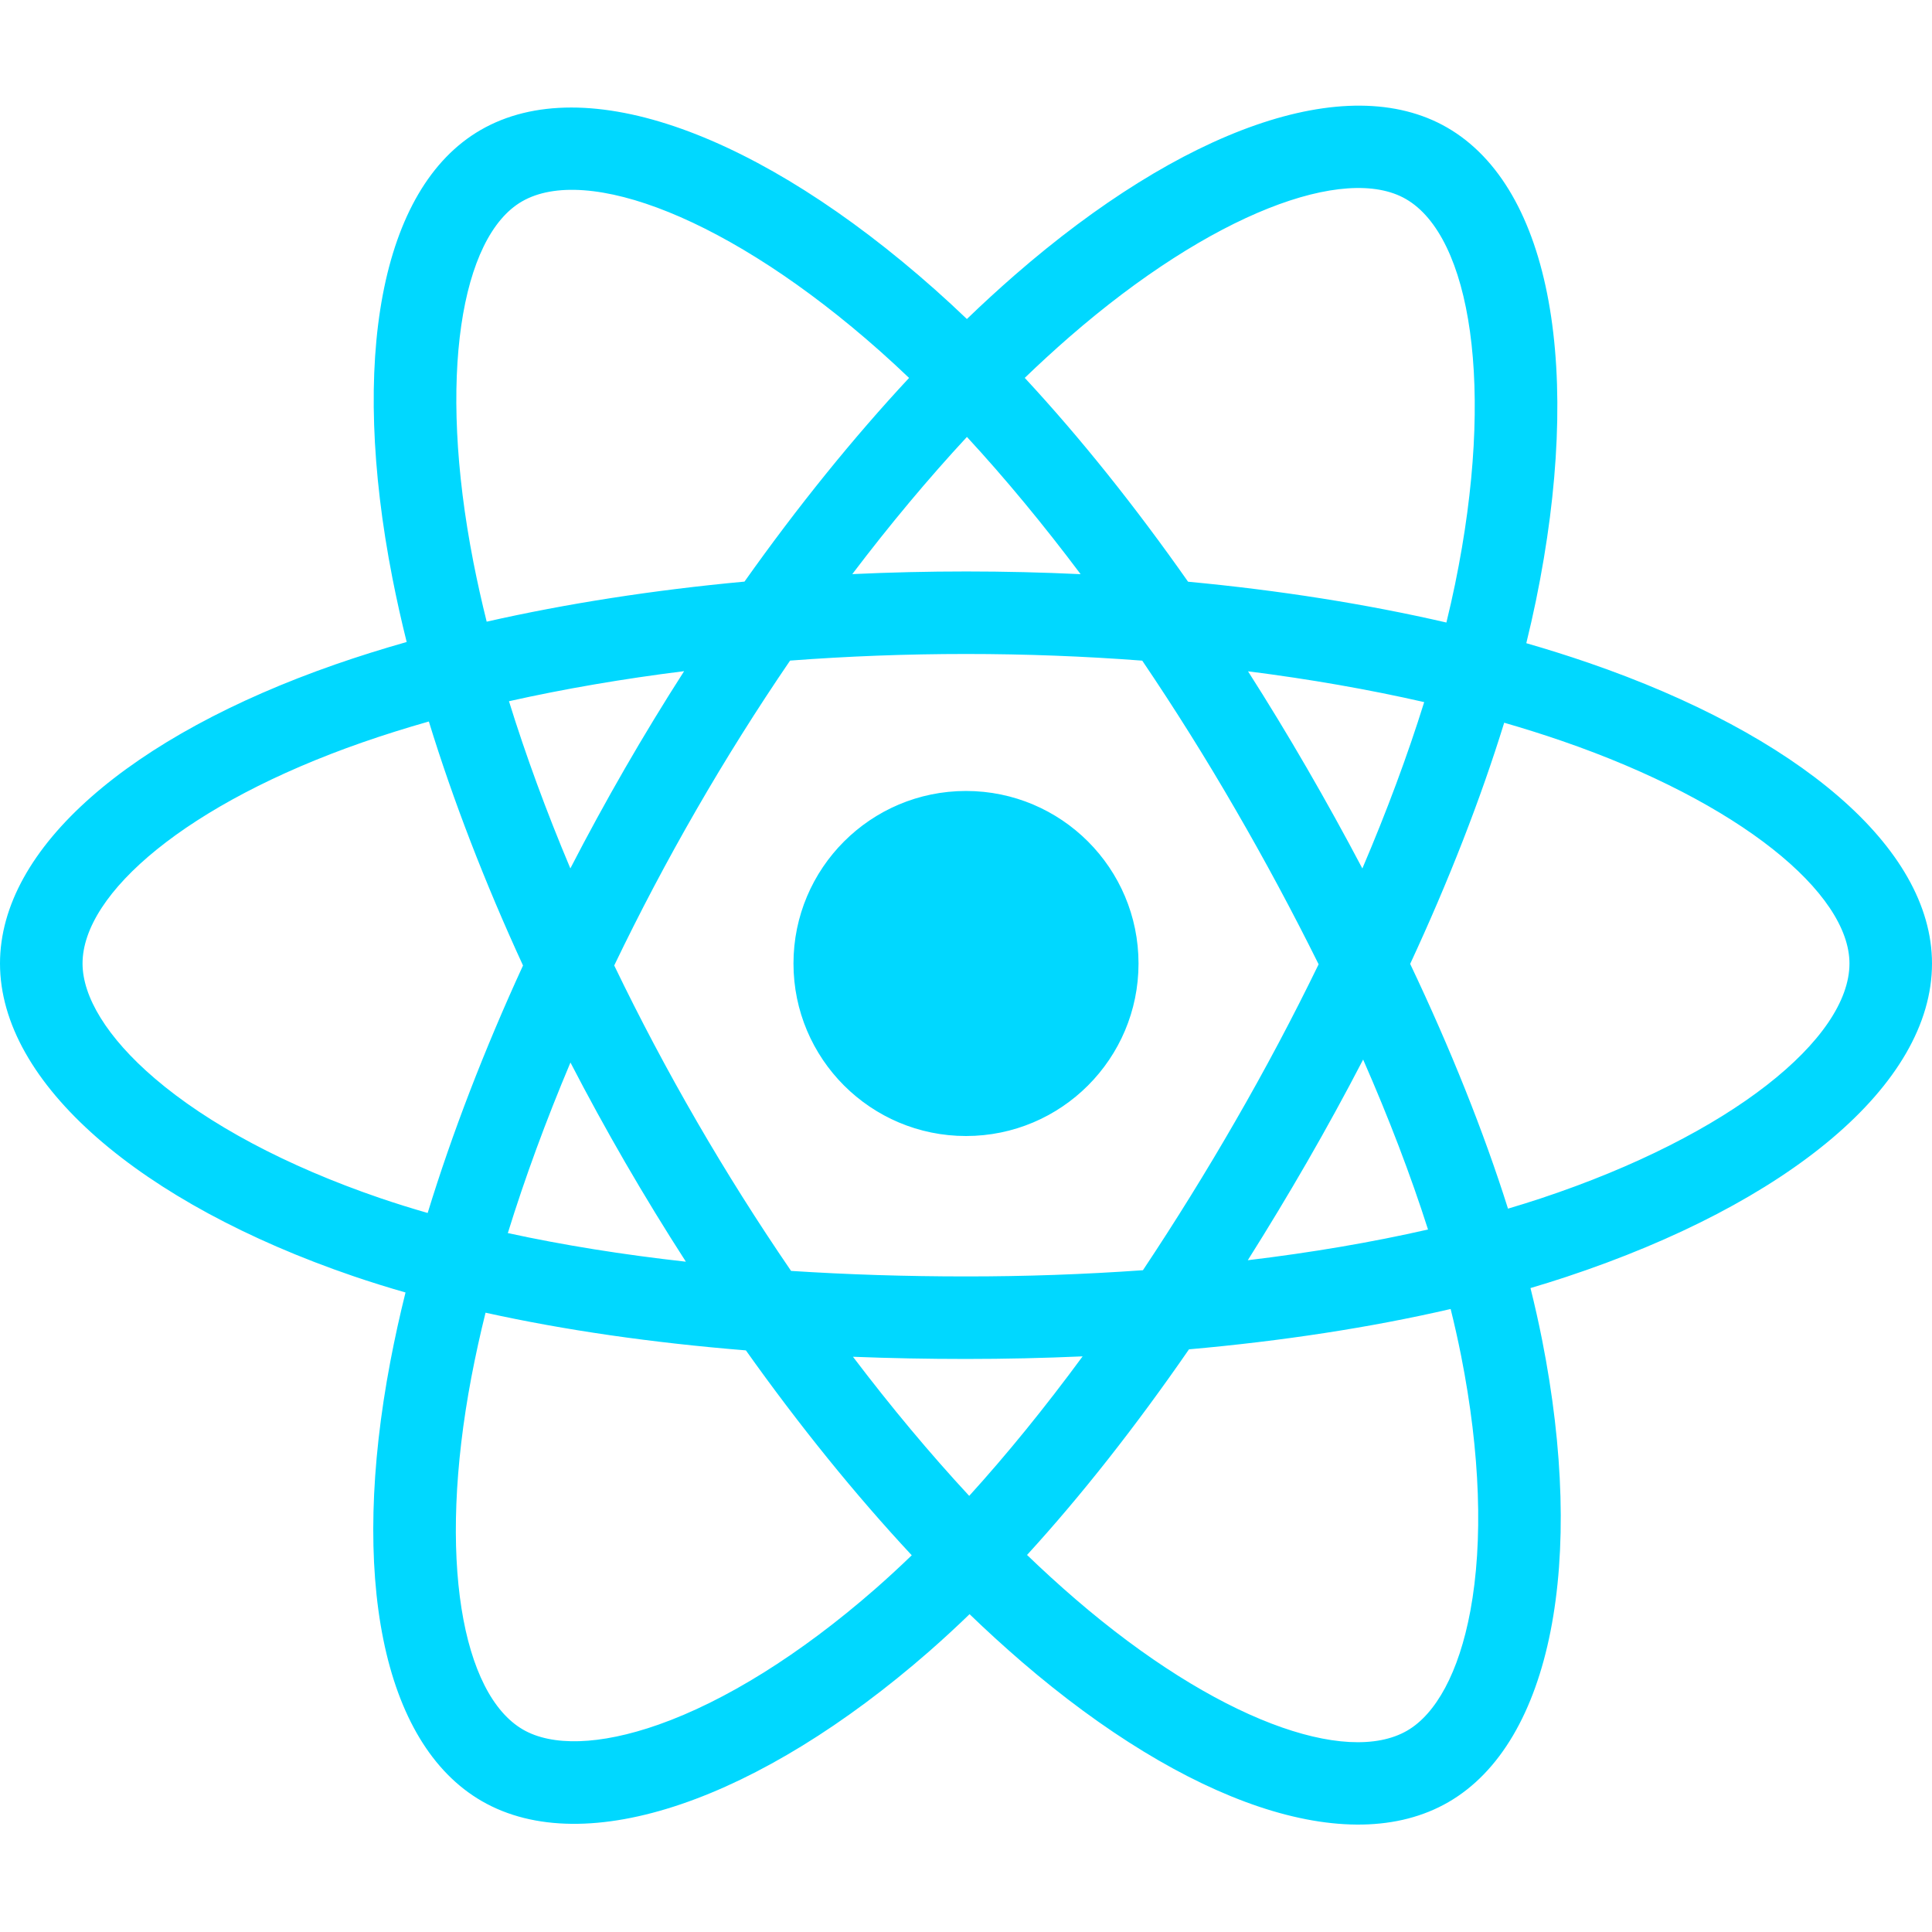
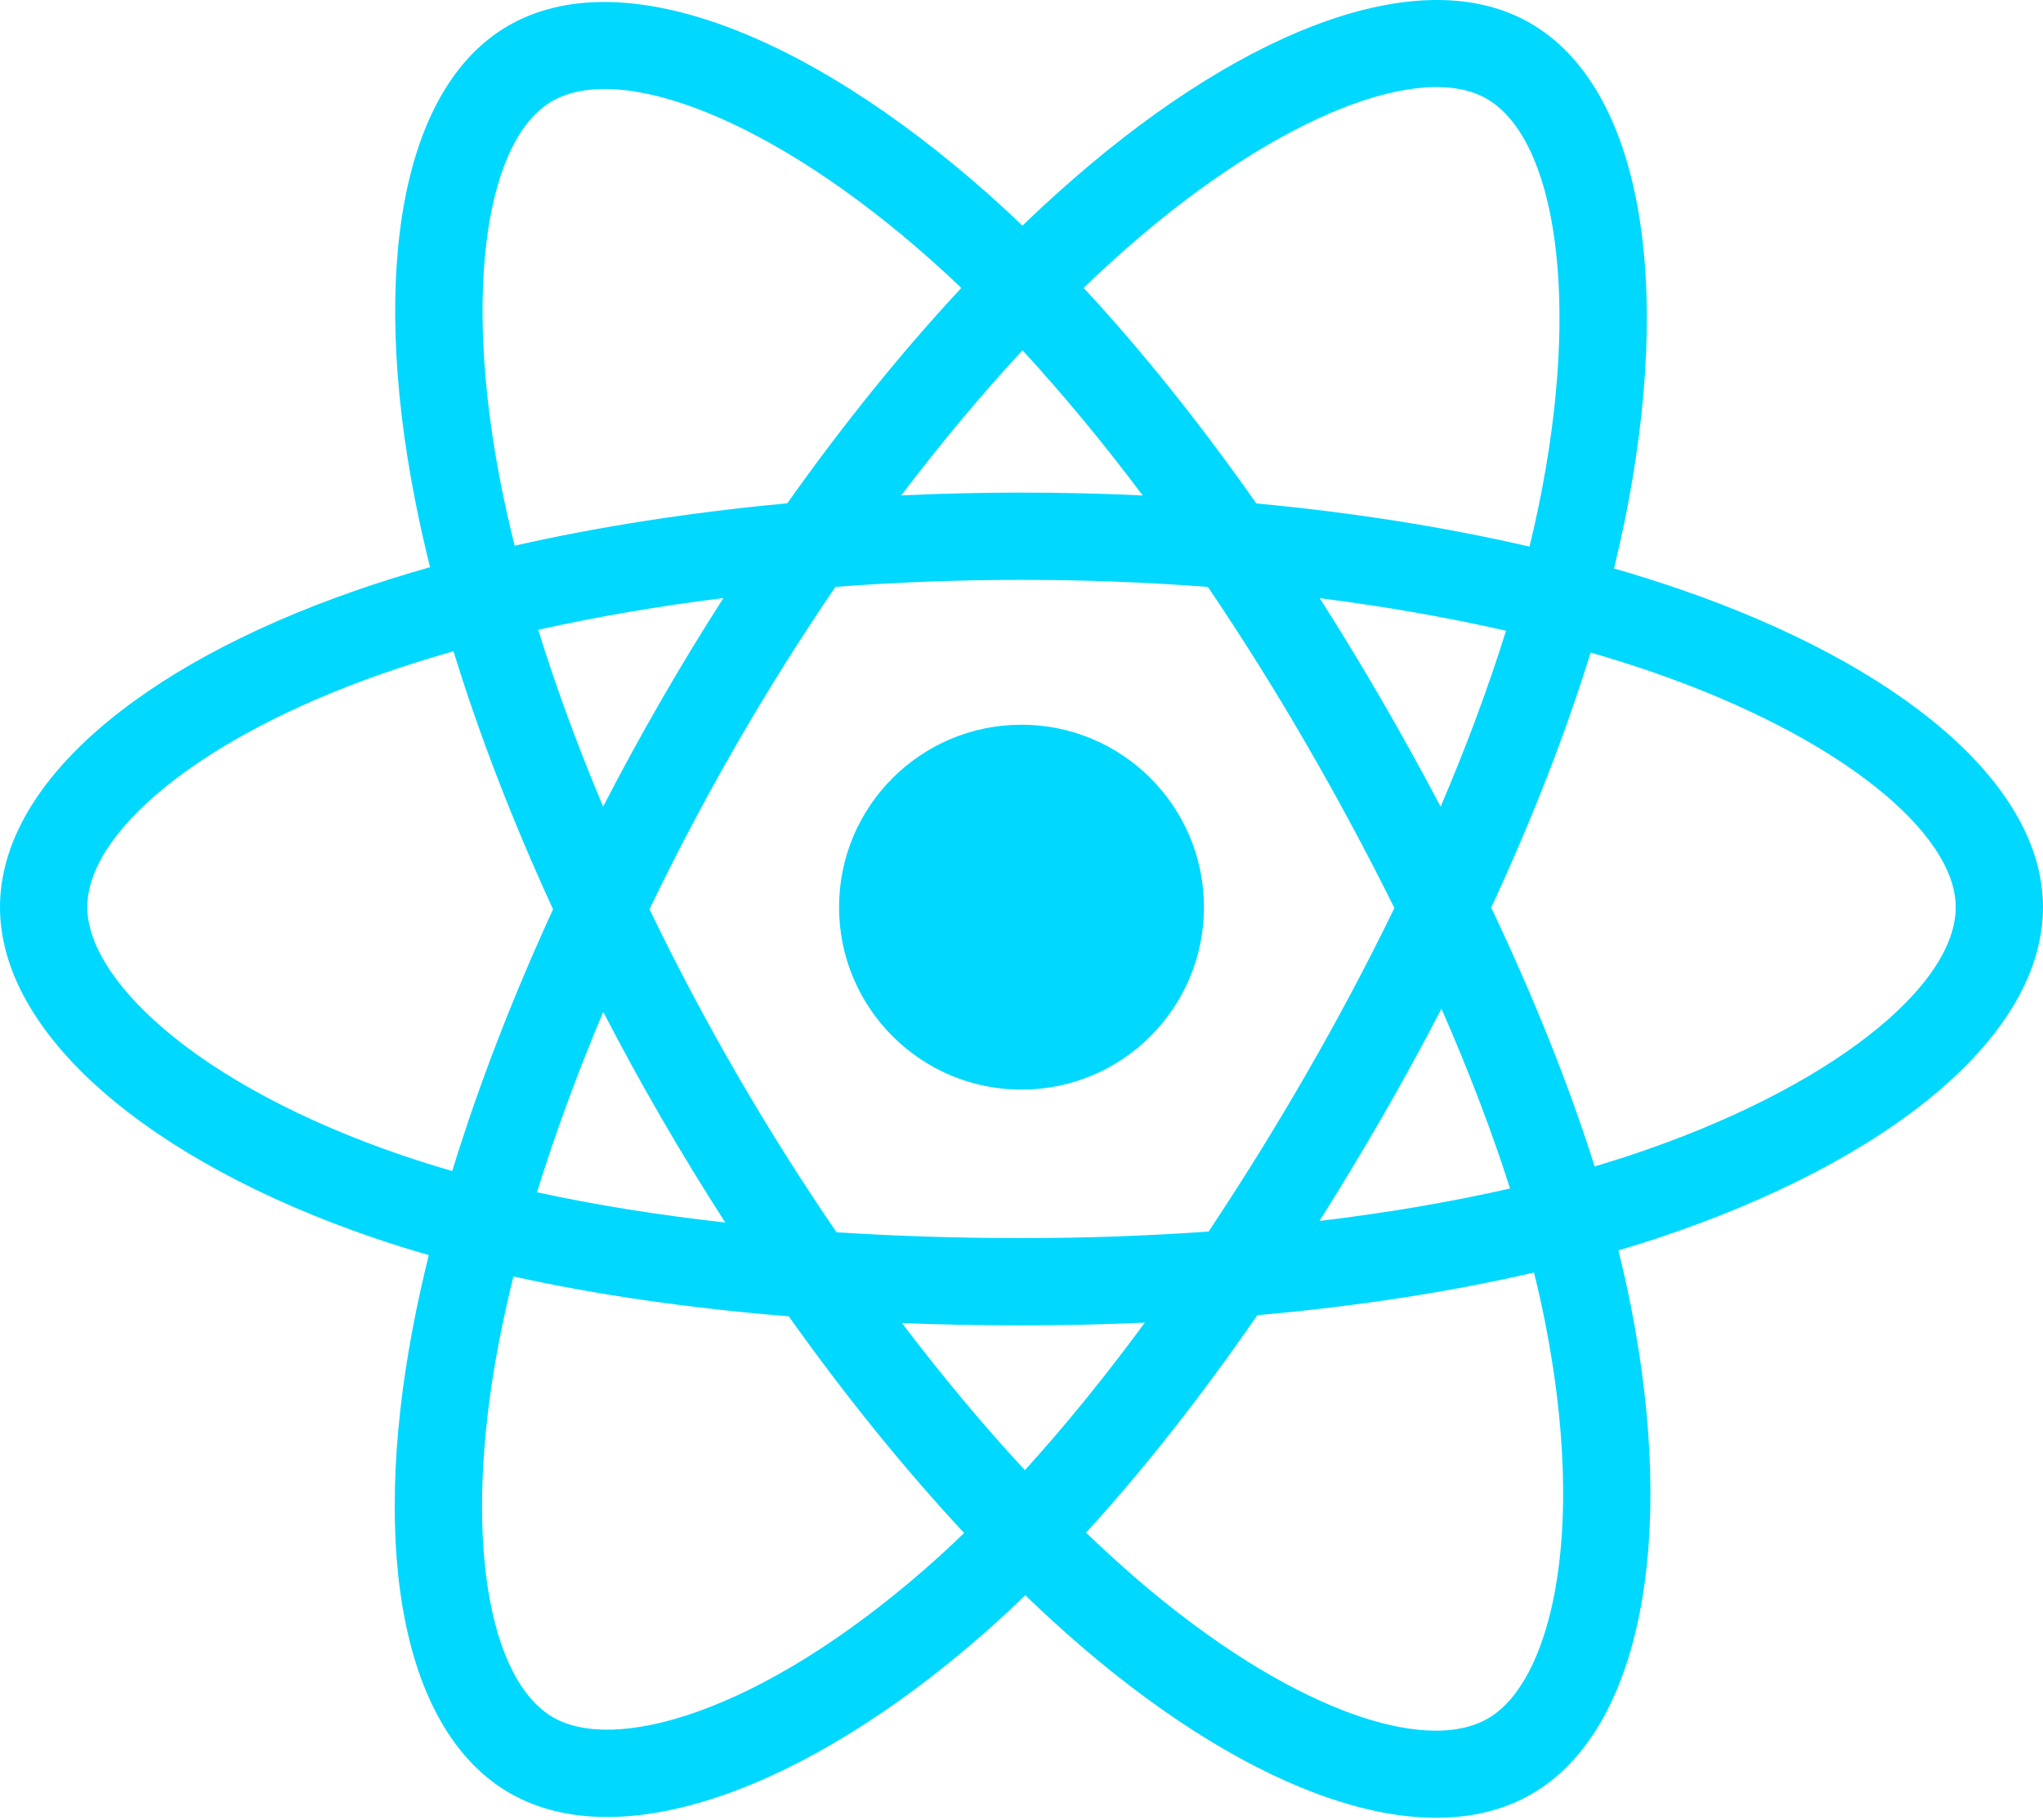
- <svg xmlns="http://www.w3.org/2000/svg" width="100" height="100" preserveAspectRatio="xMidYMid" viewBox="0 0 256 228">
+ <svg xmlns="http://www.w3.org/2000/svg" preserveAspectRatio="xMidYMid" viewBox="0 0 256 228">
  <path fill="#00D8FF" d="M210.483 73.824a171.49 171.49 0 0 0-8.24-2.597c.465-1.9.893-3.777 1.273-5.621 6.238-30.281 2.16-54.676-11.769-62.708-13.355-7.7-35.196.329-57.254 19.526a171.23 171.23 0 0 0-6.375 5.848 155.866 155.866 0 0 0-4.241-3.917C100.759 3.829 77.587-4.822 63.673 3.233 50.33 10.957 46.379 33.89 51.995 62.588a170.974 170.974 0 0 0 1.892 8.48c-3.28.932-6.445 1.924-9.474 2.98C17.309 83.498 0 98.307 0 113.668c0 15.865 18.582 31.778 46.812 41.427a145.52 145.52 0 0 0 6.921 2.165 167.467 167.467 0 0 0-2.01 9.138c-5.354 28.2-1.173 50.591 12.134 58.266 13.744 7.926 36.812-.22 59.273-19.855a145.567 145.567 0 0 0 5.342-4.923 168.064 168.064 0 0 0 6.92 6.314c21.758 18.722 43.246 26.282 56.54 18.586 13.731-7.949 18.194-32.003 12.4-61.268a145.016 145.016 0 0 0-1.535-6.842c1.62-.48 3.21-.974 4.76-1.488 29.348-9.723 48.443-25.443 48.443-41.52 0-15.417-17.868-30.326-45.517-39.844Zm-6.365 70.984c-1.4.463-2.836.91-4.3 1.345-3.24-10.257-7.612-21.163-12.963-32.432 5.106-11 9.31-21.767 12.459-31.957 2.619.758 5.16 1.557 7.61 2.4 23.69 8.156 38.14 20.213 38.14 29.504 0 9.896-15.606 22.743-40.946 31.14Zm-10.514 20.834c2.562 12.94 2.927 24.64 1.23 33.787-1.524 8.219-4.59 13.698-8.382 15.893-8.067 4.67-25.32-1.4-43.927-17.412a156.726 156.726 0 0 1-6.437-5.87c7.214-7.889 14.423-17.06 21.459-27.246 12.376-1.098 24.068-2.894 34.671-5.345a134.17 134.17 0 0 1 1.386 6.193ZM87.276 214.515c-7.882 2.783-14.16 2.863-17.955.675-8.075-4.657-11.432-22.636-6.853-46.752a156.923 156.923 0 0 1 1.869-8.499c10.486 2.32 22.093 3.988 34.498 4.994 7.084 9.967 14.501 19.128 21.976 27.15a134.668 134.668 0 0 1-4.877 4.492c-9.933 8.682-19.886 14.842-28.658 17.94ZM50.35 144.747c-12.483-4.267-22.792-9.812-29.858-15.863-6.35-5.437-9.555-10.836-9.555-15.216 0-9.322 13.897-21.212 37.076-29.293 2.813-.98 5.757-1.905 8.812-2.773 3.204 10.42 7.406 21.315 12.477 32.332-5.137 11.18-9.399 22.249-12.634 32.792a134.718 134.718 0 0 1-6.318-1.979Zm12.378-84.26c-4.811-24.587-1.616-43.134 6.425-47.789 8.564-4.958 27.502 2.111 47.463 19.835a144.318 144.318 0 0 1 3.841 3.545c-7.438 7.987-14.787 17.08-21.808 26.988-12.04 1.116-23.565 2.908-34.161 5.309a160.342 160.342 0 0 1-1.76-7.887Zm110.427 27.268a347.8 347.8 0 0 0-7.785-12.803c8.168 1.033 15.994 2.404 23.343 4.08-2.206 7.072-4.956 14.465-8.193 22.045a381.151 381.151 0 0 0-7.365-13.322Zm-45.032-43.861c5.044 5.465 10.096 11.566 15.065 18.186a322.04 322.04 0 0 0-30.257-.006c4.974-6.559 10.069-12.652 15.192-18.18ZM82.802 87.83a323.167 323.167 0 0 0-7.227 13.238c-3.184-7.553-5.909-14.98-8.134-22.152 7.304-1.634 15.093-2.97 23.209-3.984a321.524 321.524 0 0 0-7.848 12.897Zm8.081 65.352c-8.385-.936-16.291-2.203-23.593-3.793 2.26-7.3 5.045-14.885 8.298-22.6a321.187 321.187 0 0 0 7.257 13.246c2.594 4.48 5.28 8.868 8.038 13.147Zm37.542 31.03c-5.184-5.592-10.354-11.779-15.403-18.433 4.902.192 9.899.29 14.978.29 5.218 0 10.376-.117 15.453-.343-4.985 6.774-10.018 12.97-15.028 18.486Zm52.198-57.817c3.422 7.8 6.306 15.345 8.596 22.52-7.422 1.694-15.436 3.058-23.88 4.071a382.417 382.417 0 0 0 7.859-13.026 347.403 347.403 0 0 0 7.425-13.565Zm-16.898 8.101a358.557 358.557 0 0 1-12.281 19.815 329.4 329.4 0 0 1-23.444.823c-7.967 0-15.716-.248-23.178-.732a310.202 310.202 0 0 1-12.513-19.846h.001a307.41 307.41 0 0 1-10.923-20.627 310.278 310.278 0 0 1 10.89-20.637l-.001.001a307.318 307.318 0 0 1 12.413-19.761c7.613-.576 15.42-.876 23.31-.876H128c7.926 0 15.743.303 23.354.883a329.357 329.357 0 0 1 12.335 19.695 358.489 358.489 0 0 1 11.036 20.54 329.472 329.472 0 0 1-11 20.722Zm22.56-122.124c8.572 4.944 11.906 24.881 6.52 51.026-.344 1.668-.73 3.367-1.15 5.09-10.622-2.452-22.155-4.275-34.23-5.408-7.034-10.017-14.323-19.124-21.64-27.008a160.789 160.789 0 0 1 5.888-5.4c18.9-16.447 36.564-22.941 44.612-18.3ZM128 90.808c12.625 0 22.86 10.235 22.86 22.86s-10.235 22.86-22.86 22.86-22.86-10.235-22.86-22.86 10.235-22.86 22.86-22.86Z" />
</svg>
